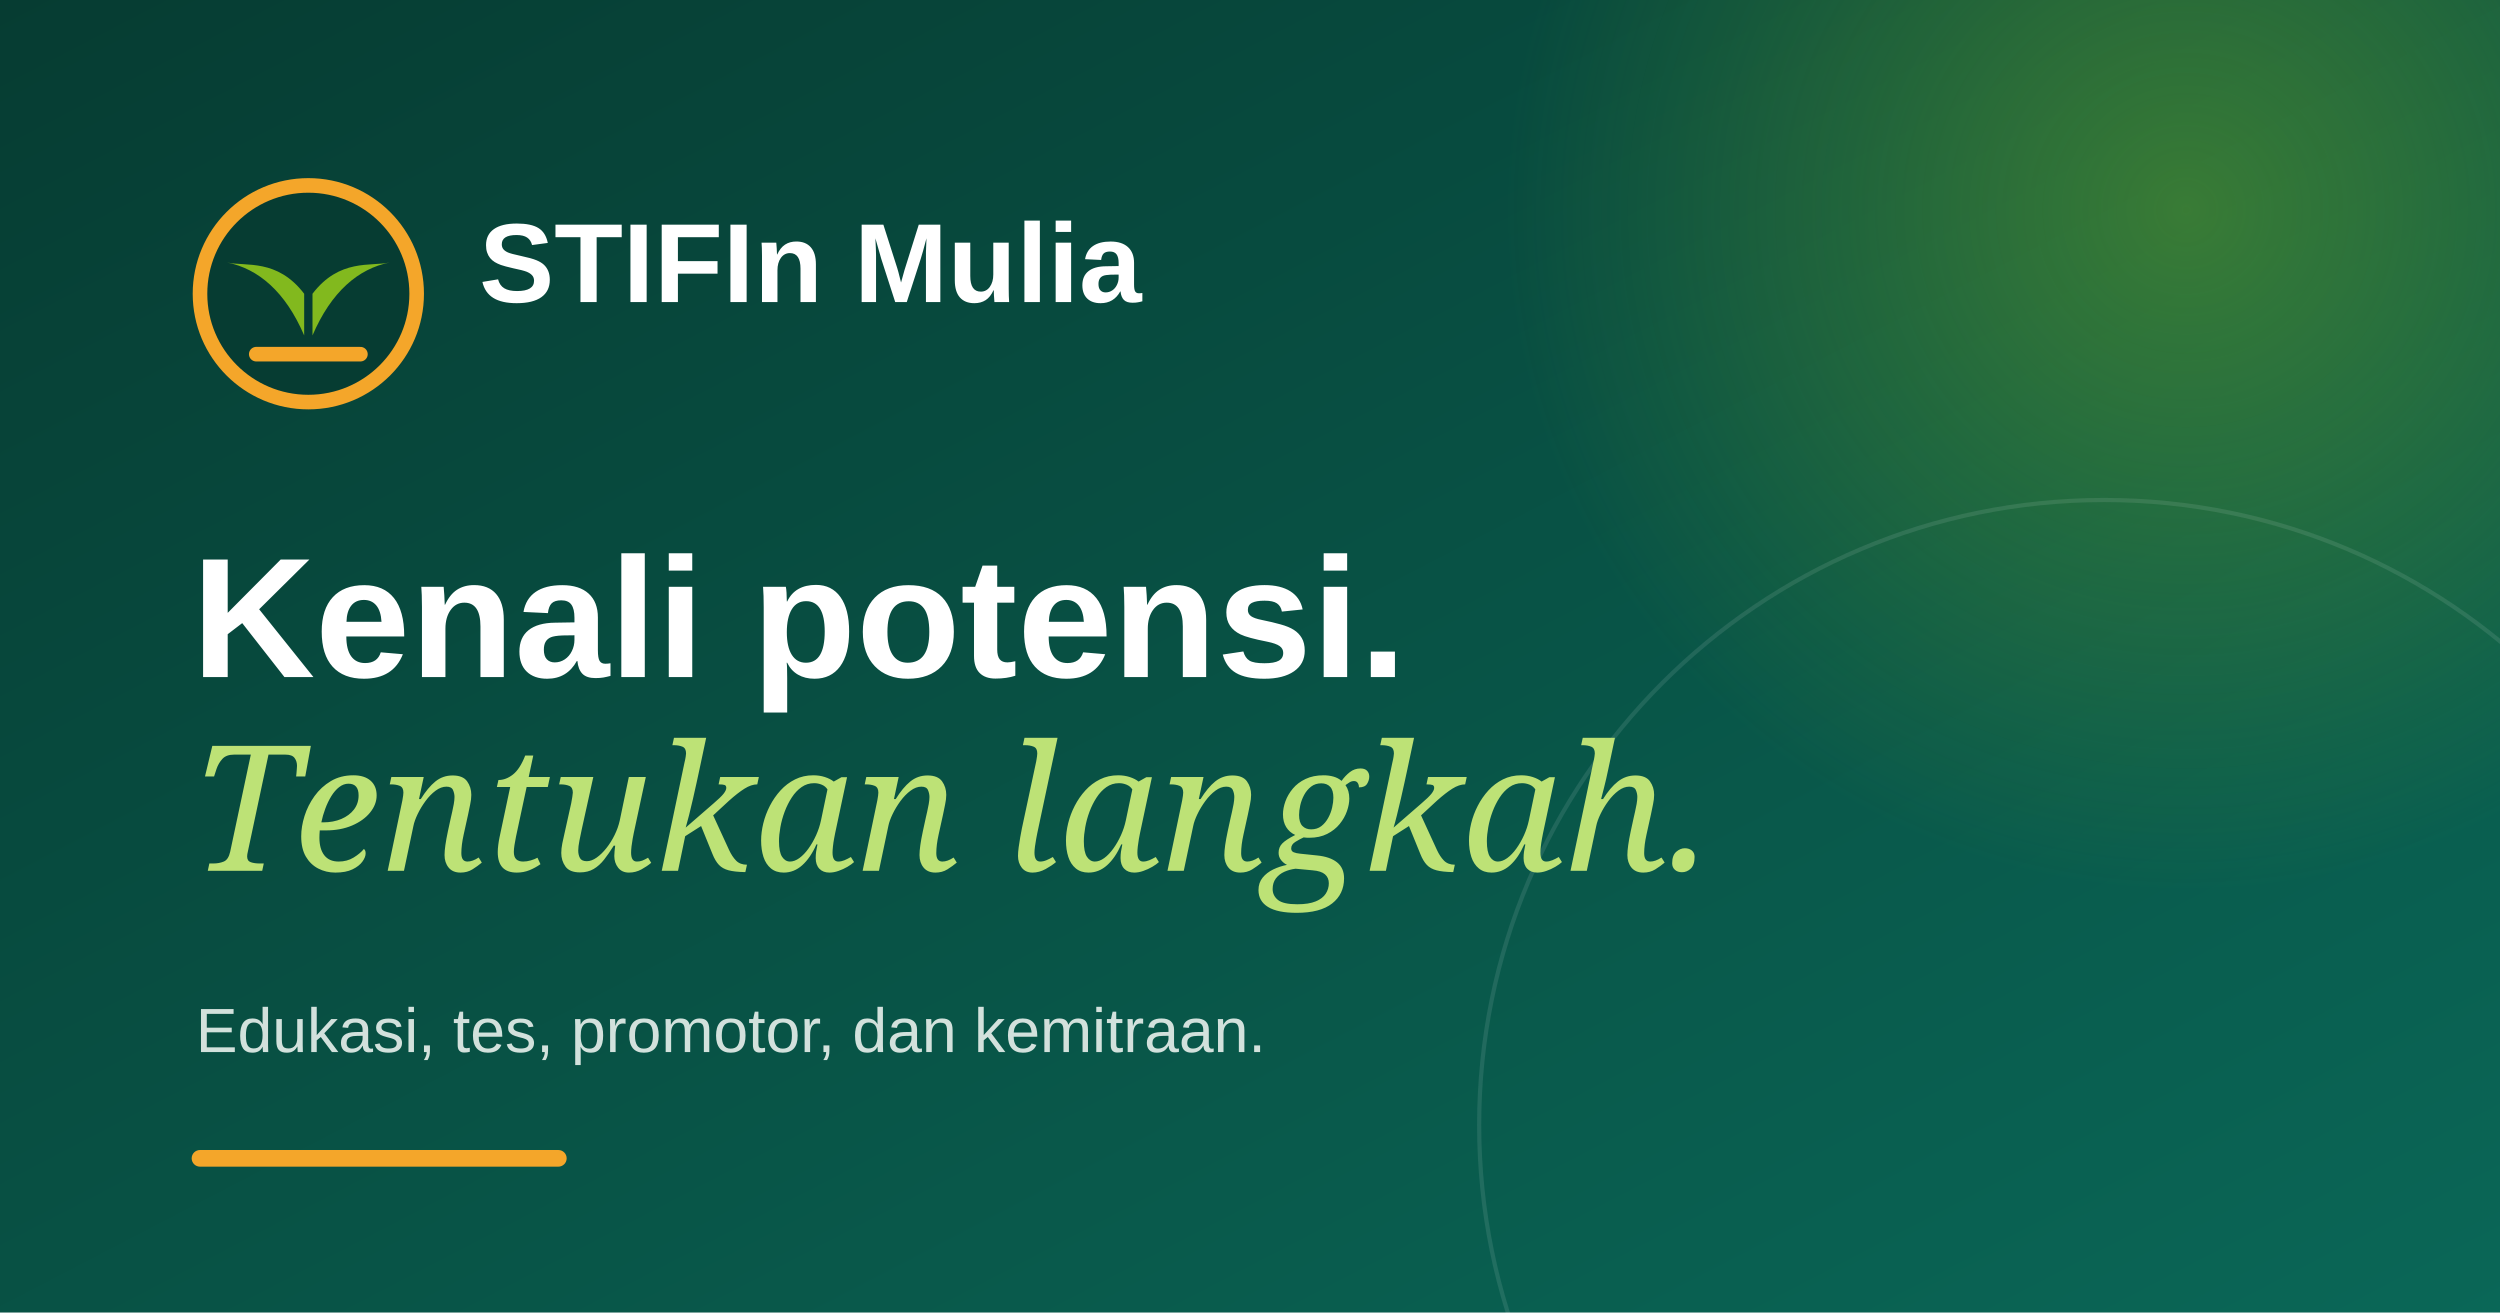
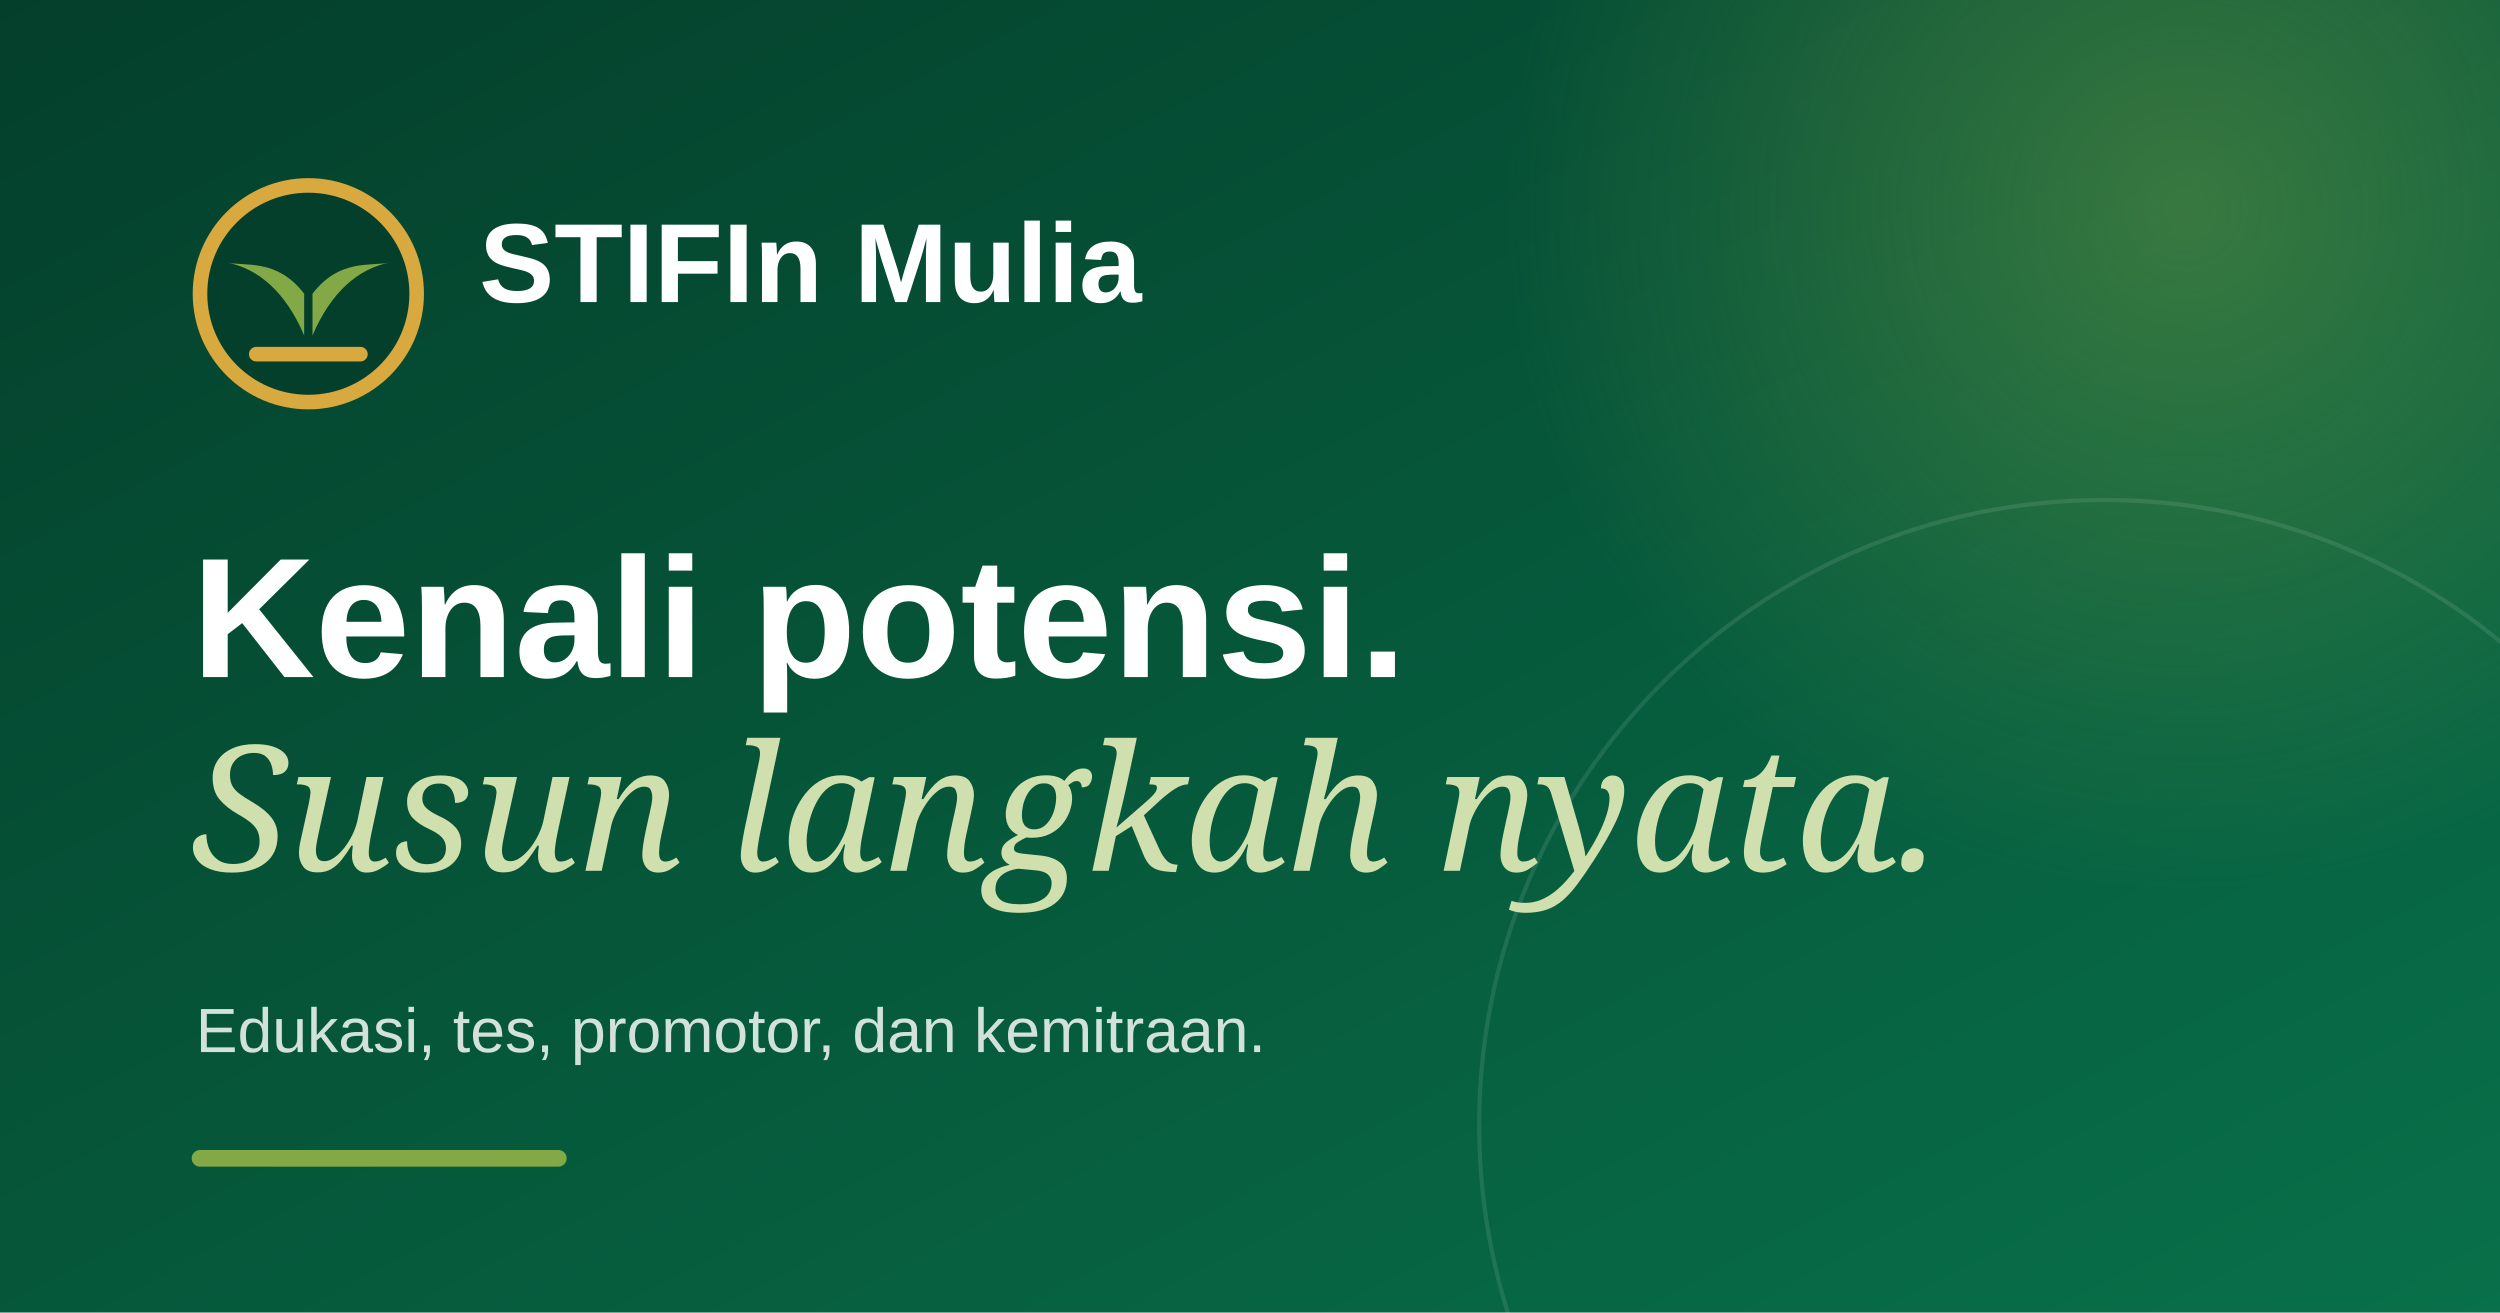
<svg xmlns="http://www.w3.org/2000/svg" width="1200" height="630" viewBox="0 0 1200 630">
  <defs>
    <linearGradient id="bg" x1="0" y1="0" x2="1" y2="1">
-       <stop stop-color="#063c32" />
-       <stop offset="1" stop-color="#0a6757" />
+       <stop stop-color="#043f2b" />
+       <stop offset="1" stop-color="#08704a" />
    </linearGradient>
    <radialGradient id="glow">
-       <stop stop-color="#82b91e" stop-opacity=".4" />
-       <stop offset="1" stop-color="#82b91e" stop-opacity="0" />
+       <stop stop-color="#83a947" stop-opacity=".4" />
+       <stop offset="1" stop-color="#83a947" stop-opacity="0" />
    </radialGradient>
  </defs>
  <rect width="1200" height="630" fill="url(#bg)" />
  <circle cx="1050" cy="100" r="330" fill="url(#glow)" />
  <circle cx="1010" cy="540" r="300" fill="none" stroke="#fff" stroke-opacity=".1" stroke-width="2" />
  <g transform="translate(92 85)">
-     <circle cx="56" cy="56" r="52" fill="#063c32" stroke="#f4a62a" stroke-width="7" />
-     <path d="M54 76C45 55 32 44 17 41c9 2 24-2 37 15v20Z" fill="#82b91e" />
-     <path d="M58 76c9-21 22-32 37-35-9 2-24-2-37 15v20Z" fill="#82b91e" />
-     <path d="M31 85h50" stroke="#f4a62a" stroke-width="7" stroke-linecap="round" />
+     <circle cx="56" cy="56" r="52" fill="#043f2b" stroke="#d7a93f" stroke-width="7" />
+     <path d="M54 76C45 55 32 44 17 41c9 2 24-2 37 15v20Z" fill="#83a947" />
+     <path d="M58 76c9-21 22-32 37-35-9 2-24-2-37 15v20Z" fill="#83a947" />
+     <path d="M31 85h50" stroke="#d7a93f" stroke-width="7" stroke-linecap="round" />
  </g>
  <text x="230" y="145" fill="#fff" font-family="Arial, sans-serif" font-size="54" font-weight="800">STIFIn Mulia</text>
  <text x="92" y="325" fill="#fff" font-family="Arial, sans-serif" font-size="82" font-weight="800">Kenali potensi.</text>
-   <text x="92" y="418" fill="#bde276" font-family="Georgia, serif" font-size="84" font-style="italic">Tentukan langkah.</text>
+   <text x="92" y="418" fill="#cfe0ae" font-family="Georgia, serif" font-size="84" font-style="italic">Susun langkah nyata.</text>
  <text x="94" y="505" fill="#d2e1dc" font-family="Arial, sans-serif" font-size="30">Edukasi, tes, promotor, dan kemitraan.</text>
-   <rect x="92" y="552" width="180" height="8" rx="4" fill="#f4a62a" />
+   <rect x="92" y="552" width="180" height="8" rx="4" fill="#83a947" />
</svg>
